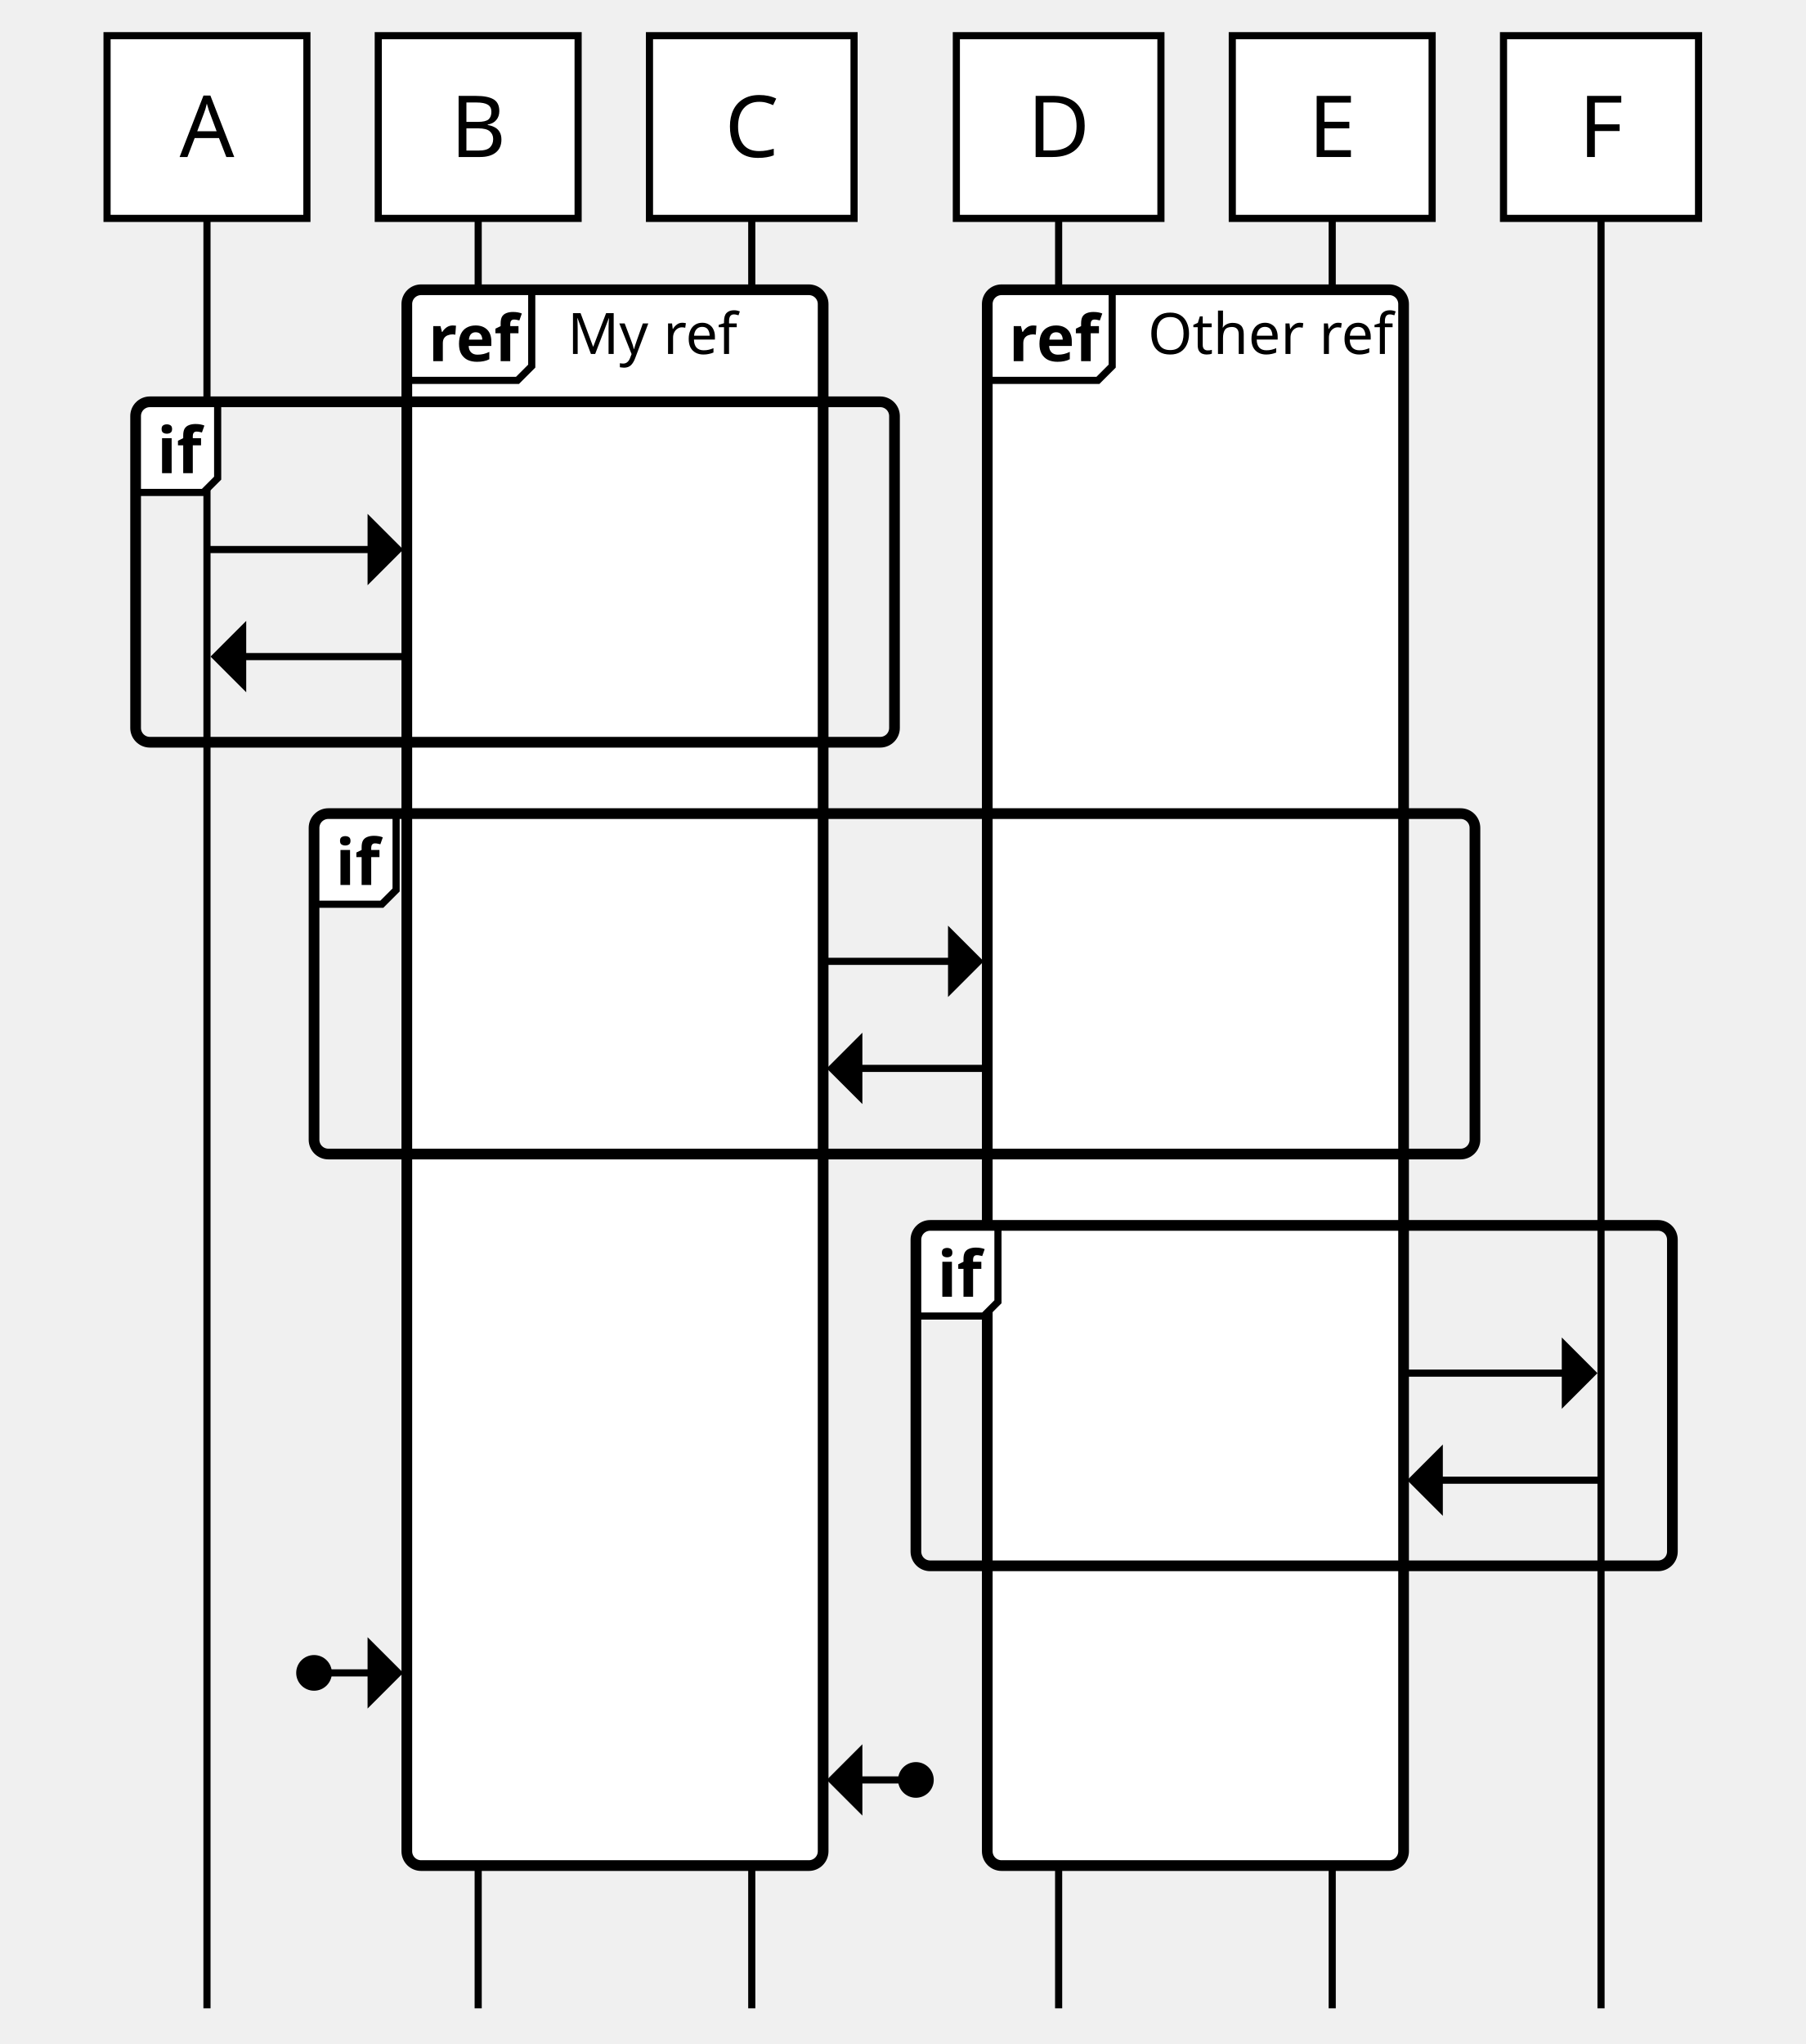
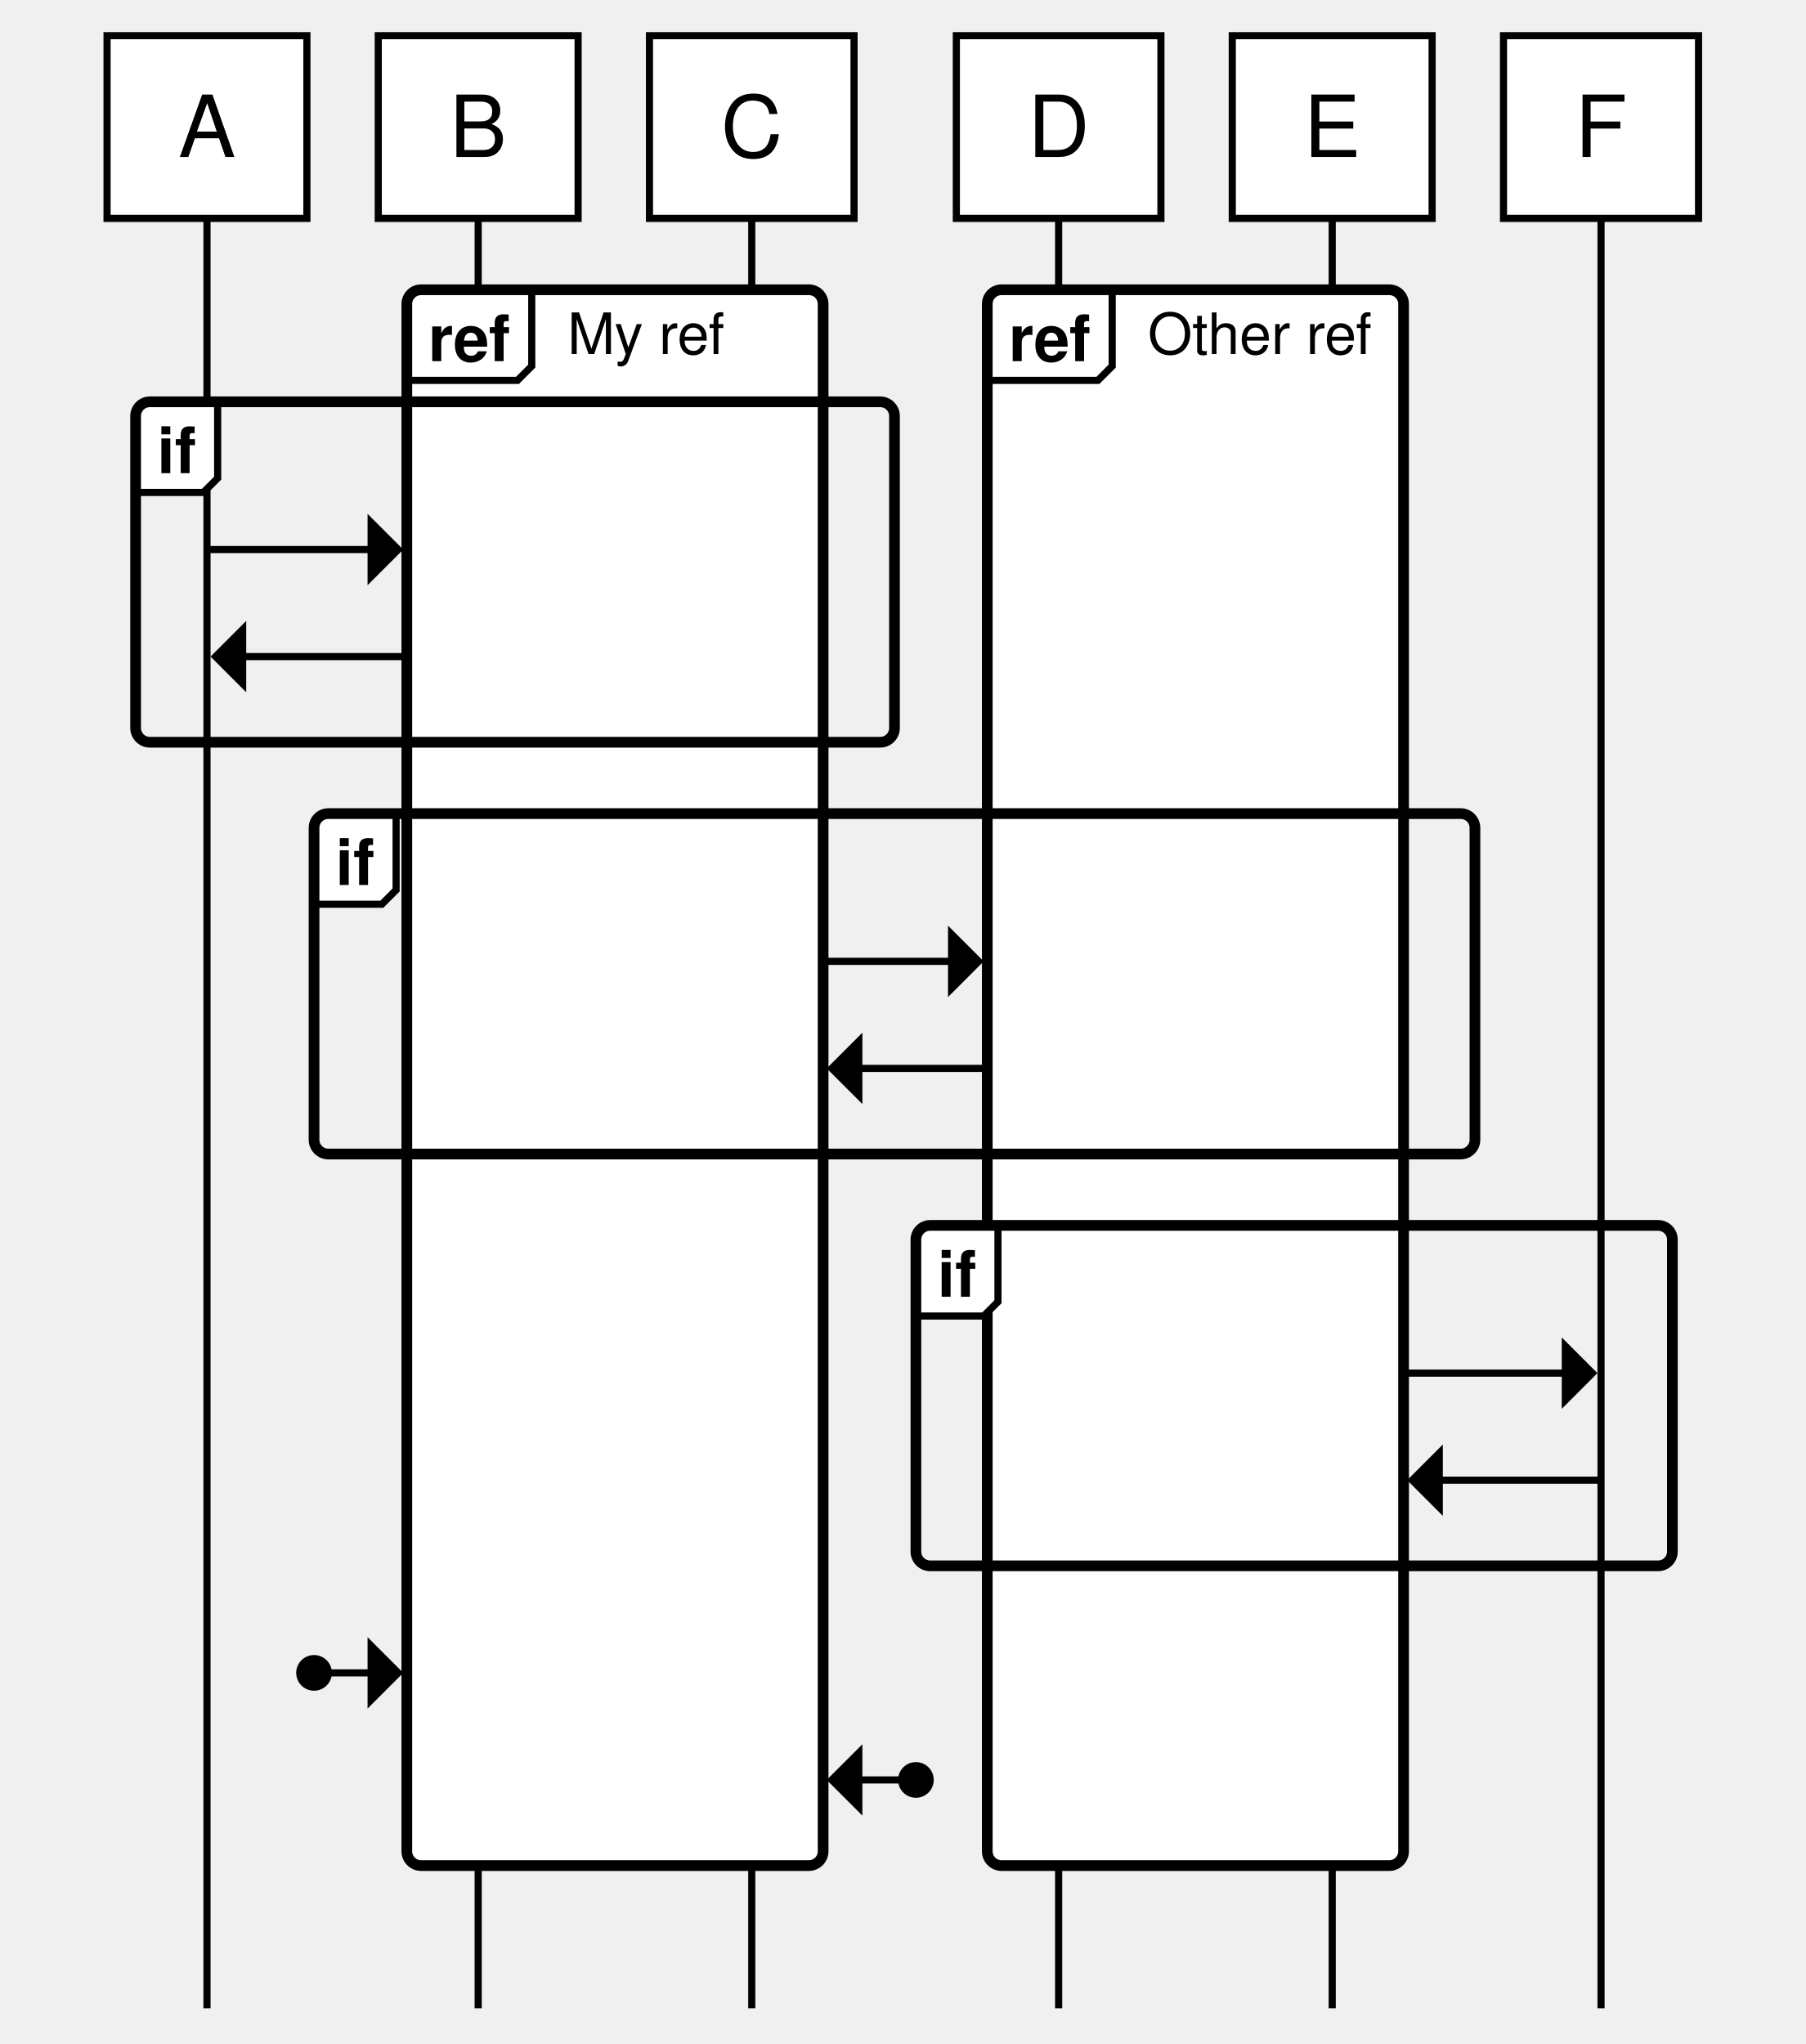
- <svg xmlns="http://www.w3.org/2000/svg" width="253.006" height="286.4" version="1.1" viewBox="-5 -5 253.006 286.4">
+ <svg xmlns="http://www.w3.org/2000/svg" width="253.005" height="286.4" version="1.1" viewBox="-5 -5 253.005 286.4">
  <defs />
  <defs>
+     <mask id="R0FullMask" maskUnits="userSpaceOnUse">
+       <rect fill="#FFFFFF" height="286.4" width="253.005" x="-5" y="-5" />
+     </mask>
    <mask id="R0LineMask" maskUnits="userSpaceOnUse">
-       <rect fill="#FFFFFF" x="-5" y="-5" width="253.006" height="286.4" />
-       <rect x="69.509" y="35.6" width="30.219" height="11.4" fill="#000000" />
-       <rect x="150.843" y="35.6" width="39.561" height="11.4" fill="#000000" />
-       <rect x="52.005" y="35.6" width="58.335" height="220.8" fill="#000000" stroke="none" stroke-width="1.5" rx="2" ry="2" />
-       <rect x="133.34" y="35.6" width="58.335" height="220.8" fill="#000000" stroke="none" stroke-width="1.5" rx="2" ry="2" />
+       <rect fill="#FFFFFF" height="286.4" width="253.005" x="-5" y="-5" />
+       <rect fill="#000000" height="12.4" width="30.221" x="69.51" y="35.6" />
+       <rect fill="#000000" height="12.4" width="39.564" x="150.844" y="35.6" />
+       <rect fill="#000000" stroke="none" stroke-width="1.5" rx="2" ry="2" height="220.8" width="58.334" x="52.005" y="35.6" />
+       <rect fill="#000000" stroke="none" stroke-width="1.5" rx="2" ry="2" height="220.8" width="58.334" x="133.34" y="35.6" />
    </mask>
  </defs>
  <g>
-     <rect x="52.005" y="35.6" width="58.335" height="220.8" fill="#FFFFFF" stroke="none" stroke-width="1.5" rx="2" ry="2" />
-     <rect x="133.34" y="35.6" width="58.335" height="220.8" fill="#FFFFFF" stroke="none" stroke-width="1.5" rx="2" ry="2" />
+     <rect fill="#FFFFFF" stroke="none" stroke-width="1.5" rx="2" ry="2" height="220.8" width="58.334" x="52.005" y="35.6" />
+     <rect fill="#FFFFFF" stroke="none" stroke-width="1.5" rx="2" ry="2" height="220.8" width="58.334" x="133.34" y="35.6" />
  </g>
-   <g mask="url(#R0LineMask)">
-     <line x1="24.002" y1="25.6" x2="24.002" y2="276.4" class="agent-2-line" fill="none" stroke="#000000" stroke-width="1" />
-     <line x1="62.005" y1="25.6" x2="62.005" y2="276.4" class="agent-6-line" fill="none" stroke="#000000" stroke-width="1" />
-     <line x1="100.34" y1="25.6" x2="100.34" y2="276.4" class="agent-7-line" fill="none" stroke="#000000" stroke-width="1" />
-     <line x1="143.34" y1="25.6" x2="143.34" y2="276.4" class="agent-13-line" fill="none" stroke="#000000" stroke-width="1" />
-     <line x1="181.675" y1="25.6" x2="181.675" y2="276.4" class="agent-14-line" fill="none" stroke="#000000" stroke-width="1" />
-     <line x1="219.342" y1="25.6" x2="219.342" y2="276.4" class="agent-17-line" fill="none" stroke="#000000" stroke-width="1" />
-   </g>
-   <g>
-     <g>
-       <g>
-         <path d="M69.509 35.6L69.509 46.3L67.509 48.3L52.005 48.3L52.005 35.6" fill="#FFFFFF" stroke="none" stroke-width="1" rx="2" ry="2" />
-         <path d="M69.509 35.6L69.509 46.3L67.509 48.3L52.005 48.3" fill="none" stroke="#000000" stroke-width="1" rx="2" ry="2" />
-       </g>
-       <rect x="52.005" y="35.6" width="58.335" height="220.8" fill="none" stroke="#000000" stroke-width="1.5" rx="2" ry="2" />
+   <g />
+   <g />
+   <g mask="url(#R0FullMask)">
+     <g mask="url(#R0LineMask)">
+       <line fill="none" stroke="#000000" stroke-width="1" x1="24.002" x2="24.002" y1="25.6" y2="276.4" class="agent-2-line" />
+       <line fill="none" stroke="#000000" stroke-width="1" x1="62.005" x2="62.005" y1="25.6" y2="276.4" class="agent-6-line" />
+       <line fill="none" stroke="#000000" stroke-width="1" x1="100.34" x2="100.34" y1="25.6" y2="276.4" class="agent-7-line" />
+       <line fill="none" stroke="#000000" stroke-width="1" x1="143.34" x2="143.34" y1="25.6" y2="276.4" class="agent-13-line" />
+       <line fill="none" stroke="#000000" stroke-width="1" x1="181.674" x2="181.674" y1="25.6" y2="276.4" class="agent-14-line" />
+       <line fill="none" stroke="#000000" stroke-width="1" x1="219.341" x2="219.341" y1="25.6" y2="276.4" class="agent-17-line" />
    </g>
    <g>
      <g>
-         <path d="M150.843 35.6L150.843 46.3L148.843 48.3L133.34 48.3L133.34 35.6" fill="#FFFFFF" stroke="none" stroke-width="1" rx="2" ry="2" />
-         <path d="M150.843 35.6L150.843 46.3L148.843 48.3L133.34 48.3" fill="none" stroke="#000000" stroke-width="1" rx="2" ry="2" />
-       </g>
-       <rect x="133.34" y="35.6" width="58.335" height="220.8" fill="none" stroke="#000000" stroke-width="1.5" rx="2" ry="2" />
+         <g>
+           <path d="M69.51 35.6L69.51 46.3L67.51 48.3L52.005 48.3L52.005 35.6" fill="#FFFFFF" stroke="none" stroke-width="1" rx="2" ry="2" />
+           <path d="M69.51 35.6L69.51 46.3L67.51 48.3L52.005 48.3" fill="none" stroke="#000000" stroke-width="1" rx="2" ry="2" />
+         </g>
+         <rect fill="none" stroke="#000000" stroke-width="1.5" rx="2" ry="2" height="220.8" width="58.334" x="52.005" y="35.6" />
+       </g>
+       <g>
+         <g>
+           <path d="M150.844 35.6L150.844 46.3L148.844 48.3L133.34 48.3L133.34 35.6" fill="#FFFFFF" stroke="none" stroke-width="1" rx="2" ry="2" />
+           <path d="M150.844 35.6L150.844 46.3L148.844 48.3L133.34 48.3" fill="none" stroke="#000000" stroke-width="1" rx="2" ry="2" />
+         </g>
+         <rect fill="none" stroke="#000000" stroke-width="1.5" rx="2" ry="2" height="220.8" width="58.334" x="133.34" y="35.6" />
+       </g>
+       <g>
+         <g>
+           <path d="M25.499 51.3L25.499 62L23.499 64L14.002 64L14.002 51.3" fill="#FFFFFF" stroke="none" stroke-width="1" rx="2" ry="2" />
+           <path d="M25.499 51.3L25.499 62L23.499 64L14.002 64" fill="none" stroke="#000000" stroke-width="1" rx="2" ry="2" />
+         </g>
+         <rect fill="none" stroke="#000000" stroke-width="1.5" rx="2" ry="2" height="47.7" width="106.338" x="14.002" y="51.3" />
+       </g>
+       <g>
+         <g>
+           <path d="M50.503 109L50.503 119.7L48.503 121.7L39.005 121.7L39.005 109" fill="#FFFFFF" stroke="none" stroke-width="1" rx="2" ry="2" />
+           <path d="M50.503 109L50.503 119.7L48.503 121.7L39.005 121.7" fill="none" stroke="#000000" stroke-width="1" rx="2" ry="2" />
+         </g>
+         <rect fill="none" stroke="#000000" stroke-width="1.5" rx="2" ry="2" height="47.7" width="162.669" x="39.005" y="109" />
+       </g>
+       <g>
+         <g>
+           <path d="M134.837 166.7L134.837 177.4L132.837 179.4L123.34 179.4L123.34 166.7" fill="#FFFFFF" stroke="none" stroke-width="1" rx="2" ry="2" />
+           <path d="M134.837 166.7L134.837 177.4L132.837 179.4L123.34 179.4" fill="none" stroke="#000000" stroke-width="1" rx="2" ry="2" />
+         </g>
+         <rect fill="none" stroke="#000000" stroke-width="1.5" rx="2" ry="2" height="47.7" width="106.001" x="123.34" y="166.7" />
+       </g>
    </g>
    <g>
-       <g>
-         <path d="M25.499 51.3L25.499 62L23.499 64L14.002 64L14.002 51.3" fill="#FFFFFF" stroke="none" stroke-width="1" rx="2" ry="2" />
-         <path d="M25.499 51.3L25.499 62L23.499 64L14.002 64" fill="none" stroke="#000000" stroke-width="1" rx="2" ry="2" />
-       </g>
-       <rect x="14.002" y="51.3" width="106.338" height="47.7" fill="none" stroke="#000000" stroke-width="1.5" rx="2" ry="2" />
-     </g>
-     <g>
-       <g>
-         <path d="M50.502 109L50.502 119.7L48.502 121.7L39.005 121.7L39.005 109" fill="#FFFFFF" stroke="none" stroke-width="1" rx="2" ry="2" />
-         <path d="M50.502 109L50.502 119.7L48.502 121.7L39.005 121.7" fill="none" stroke="#000000" stroke-width="1" rx="2" ry="2" />
-       </g>
-       <rect x="39.005" y="109" width="162.669" height="47.7" fill="none" stroke="#000000" stroke-width="1.5" rx="2" ry="2" />
-     </g>
-     <g>
-       <g>
-         <path d="M134.837 166.7L134.837 177.4L132.837 179.4L123.34 179.4L123.34 166.7" fill="#FFFFFF" stroke="none" stroke-width="1" rx="2" ry="2" />
-         <path d="M134.837 166.7L134.837 177.4L132.837 179.4L123.34 179.4" fill="none" stroke="#000000" stroke-width="1" rx="2" ry="2" />
-       </g>
-       <rect x="123.34" y="166.7" width="106.001" height="47.7" fill="none" stroke="#000000" stroke-width="1.5" rx="2" ry="2" />
-     </g>
-   </g>
-   <g>
-     <rect x="10" y="0" width="28.004" height="25.6" fill="#FFFFFF" stroke="#000000" stroke-width="1" />
-     <rect x="48.004" y="0" width="28.004" height="25.6" fill="#FFFFFF" stroke="#000000" stroke-width="1" />
-     <rect x="86.007" y="0" width="28.666" height="25.6" fill="#FFFFFF" stroke="#000000" stroke-width="1" />
-     <rect x="129.007" y="0" width="28.666" height="25.6" fill="#FFFFFF" stroke="#000000" stroke-width="1" />
-     <rect x="167.673" y="0" width="28.004" height="25.6" fill="#FFFFFF" stroke="#000000" stroke-width="1" />
-     <rect x="205.677" y="0" width="27.33" height="25.6" fill="#FFFFFF" stroke="#000000" stroke-width="1" />
-     <path d="M24.002 72L49.005 72" fill="none" stroke="#000000" stroke-width="1" />
-     <polygon points="46.505 77 51.505 72 46.505 67" fill="#000000" stroke-width="0" stroke-linejoin="miter" />
-     <path d="M52.005 87L27.002 87" fill="none" stroke="#000000" stroke-width="1" />
-     <polygon points="29.502 82 24.502 87 29.502 92" fill="#000000" stroke-width="0" stroke-linejoin="miter" />
-     <path d="M110.34 129.7L130.34 129.7" fill="none" stroke="#000000" stroke-width="1" />
-     <polygon points="127.84 134.7 132.84 129.7 127.84 124.7" fill="#000000" stroke-width="0" stroke-linejoin="miter" />
-     <path d="M133.34 144.7L113.34 144.7" fill="none" stroke="#000000" stroke-width="1" />
-     <polygon points="115.84 139.7 110.84 144.7 115.84 149.7" fill="#000000" stroke-width="0" stroke-linejoin="miter" />
-     <path d="M191.675 187.4L216.342 187.4" fill="none" stroke="#000000" stroke-width="1" />
-     <polygon points="213.842 192.4 218.842 187.4 213.842 182.4" fill="#000000" stroke-width="0" stroke-linejoin="miter" />
-     <path d="M219.342 202.4L194.675 202.4" fill="none" stroke="#000000" stroke-width="1" />
-     <polygon points="197.175 197.4 192.175 202.4 197.175 207.4" fill="#000000" stroke-width="0" stroke-linejoin="miter" />
-     <path d="M41.005 229.4L49.005 229.4" fill="none" stroke="#000000" stroke-width="1" />
-     <polygon points="46.505 234.4 51.505 229.4 46.505 224.4" fill="#000000" stroke-width="0" stroke-linejoin="miter" />
-     <circle cx="39.005" cy="229.4" r="2" fill="#000000" stroke="#000000" stroke-width="1" />
-     <path d="M113.34 244.4L121.34 244.4" fill="none" stroke="#000000" stroke-width="1" />
-     <polygon points="115.84 239.4 110.84 244.4 115.84 249.4" fill="#000000" stroke-width="0" stroke-linejoin="miter" />
-     <circle cx="123.34" cy="244.4" r="2" fill="#000000" stroke="#000000" stroke-width="1" />
-   </g>
-   <g>
-     <g class="region">
-       <rect x="10" y="0" width="28.004" height="25.6" fill="transparent" class="outline" />
-       <text x="24.002" font-family="sans-serif" font-size="12" line-height="1.3" text-anchor="middle" y="17">A</text>
-     </g>
-     <g class="region">
-       <rect x="48.004" y="0" width="28.004" height="25.6" fill="transparent" class="outline" />
-       <text x="62.005" font-family="sans-serif" font-size="12" line-height="1.3" text-anchor="middle" y="17">B</text>
-     </g>
-     <g class="region">
-       <rect x="86.007" y="0" width="28.666" height="25.6" fill="transparent" class="outline" />
-       <text x="100.34" font-family="sans-serif" font-size="12" line-height="1.3" text-anchor="middle" y="17">C</text>
-     </g>
-     <g class="region">
-       <rect x="129.007" y="0" width="28.666" height="25.6" fill="transparent" class="outline" />
-       <text x="143.34" font-family="sans-serif" font-size="12" line-height="1.3" text-anchor="middle" y="17">D</text>
-     </g>
-     <g class="region">
-       <rect x="167.673" y="0" width="28.004" height="25.6" fill="transparent" class="outline" />
-       <text x="181.675" font-family="sans-serif" font-size="12" line-height="1.3" text-anchor="middle" y="17">E</text>
-     </g>
-     <g class="region">
-       <rect x="205.677" y="0" width="27.33" height="25.6" fill="transparent" class="outline" />
-       <text x="219.342" font-family="sans-serif" font-size="12" line-height="1.3" text-anchor="middle" y="17">F</text>
-     </g>
-     <g class="region">
-       <rect x="52.005" y="35.6" width="58.335" height="12.7" fill="transparent" class="outline" />
-       <text x="55.005" font-family="sans-serif" font-weight="bold" font-size="9" line-height="1.3" text-anchor="left" y="45.6">ref</text>
-       <text x="74.509" font-family="sans-serif" font-size="8" line-height="1.3" text-anchor="left" y="44.6">My ref</text>
-     </g>
-     <g class="region">
-       <rect x="133.34" y="35.6" width="58.335" height="12.7" fill="transparent" class="outline" />
-       <text x="136.34" font-family="sans-serif" font-weight="bold" font-size="9" line-height="1.3" text-anchor="left" y="45.6">ref</text>
-       <text x="155.843" font-family="sans-serif" font-size="8" line-height="1.3" text-anchor="left" y="44.6">Other ref</text>
-     </g>
-     <g class="region">
-       <rect x="14.002" y="51.3" width="106.338" height="12.7" fill="transparent" class="outline" />
-       <text x="17.002" font-family="sans-serif" font-weight="bold" font-size="9" line-height="1.3" text-anchor="left" y="61.3">if</text>
-     </g>
-     <g class="region">
-       <path d="M24.002,67L52.005,67L52.005,77L24.002,77Z" fill="transparent" class="outline" />
-     </g>
-     <g class="region">
-       <path d="M52.005,82L24.002,82L24.002,92L52.005,92Z" fill="transparent" class="outline" />
-     </g>
-     <g class="region">
-       <rect x="39.005" y="109" width="162.669" height="12.7" fill="transparent" class="outline" />
-       <text x="42.005" font-family="sans-serif" font-weight="bold" font-size="9" line-height="1.3" text-anchor="left" y="119">if</text>
-     </g>
-     <g class="region">
-       <path d="M110.34,124.7L133.34,124.7L133.34,134.7L110.34,134.7Z" fill="transparent" class="outline" />
-     </g>
-     <g class="region">
-       <path d="M133.34,139.7L110.34,139.7L110.34,149.7L133.34,149.7Z" fill="transparent" class="outline" />
-     </g>
-     <g class="region">
-       <rect x="123.34" y="166.7" width="106.001" height="12.7" fill="transparent" class="outline" />
-       <text x="126.34" font-family="sans-serif" font-weight="bold" font-size="9" line-height="1.3" text-anchor="left" y="176.7">if</text>
-     </g>
-     <g class="region">
-       <path d="M191.675,182.4L219.342,182.4L219.342,192.4L191.675,192.4Z" fill="transparent" class="outline" />
-     </g>
-     <g class="region">
-       <path d="M219.342,197.4L191.675,197.4L191.675,207.4L219.342,207.4Z" fill="transparent" class="outline" />
-     </g>
-     <g class="region">
-       <path d="M41.005,224.4L52.005,224.4L52.005,234.4L41.005,234.4Z" fill="transparent" class="outline" />
-     </g>
-     <g class="region">
-       <path d="M110.34,239.4L121.34,239.4L121.34,249.4L110.34,249.4Z" fill="transparent" class="outline" />
-     </g>
-     <g class="region">
-       <rect x="19.002" y="266.4" width="10" height="10" fill="transparent" class="outline" />
-     </g>
-     <g class="region">
-       <rect x="57.005" y="266.4" width="10" height="10" fill="transparent" class="outline" />
-     </g>
-     <g class="region">
-       <rect x="95.34" y="266.4" width="10" height="10" fill="transparent" class="outline" />
-     </g>
-     <g class="region">
-       <rect x="138.34" y="266.4" width="10" height="10" fill="transparent" class="outline" />
-     </g>
-     <g class="region">
-       <rect x="176.675" y="266.4" width="10" height="10" fill="transparent" class="outline" />
-     </g>
-     <g class="region">
-       <rect x="214.342" y="266.4" width="10" height="10" fill="transparent" class="outline" />
+       <g class="region">
+         <g>
+           <rect fill="#FFFFFF" stroke="#000000" stroke-width="1" height="25.6" width="28.003" x="10" y="0" />
+           <g>
+             <text x="24.002" font-family="Helvetica,Arial,Liberation Sans,sans-serif" font-size="12" line-height="1.3" text-anchor="middle" y="17">A</text>
+           </g>
+         </g>
+         <rect class="outline" fill="transparent" height="25.6" width="28.003" x="10" y="0" />
+       </g>
+       <g class="region">
+         <g>
+           <rect fill="#FFFFFF" stroke="#000000" stroke-width="1" height="25.6" width="28.003" x="48.003" y="0" />
+           <g>
+             <text x="62.005" font-family="Helvetica,Arial,Liberation Sans,sans-serif" font-size="12" line-height="1.3" text-anchor="middle" y="17">B</text>
+           </g>
+         </g>
+         <rect class="outline" fill="transparent" height="25.6" width="28.003" x="48.003" y="0" />
+       </g>
+       <g class="region">
+         <g>
+           <rect fill="#FFFFFF" stroke="#000000" stroke-width="1" height="25.6" width="28.665" x="86.007" y="0" />
+           <g>
+             <text x="100.34" font-family="Helvetica,Arial,Liberation Sans,sans-serif" font-size="12" line-height="1.3" text-anchor="middle" y="17">C</text>
+           </g>
+         </g>
+         <rect class="outline" fill="transparent" height="25.6" width="28.665" x="86.007" y="0" />
+       </g>
+       <g class="region">
+         <g>
+           <rect fill="#FFFFFF" stroke="#000000" stroke-width="1" height="25.6" width="28.665" x="129.007" y="0" />
+           <g>
+             <text x="143.34" font-family="Helvetica,Arial,Liberation Sans,sans-serif" font-size="12" line-height="1.3" text-anchor="middle" y="17">D</text>
+           </g>
+         </g>
+         <rect class="outline" fill="transparent" height="25.6" width="28.665" x="129.007" y="0" />
+       </g>
+       <g class="region">
+         <g>
+           <rect fill="#FFFFFF" stroke="#000000" stroke-width="1" height="25.6" width="28.003" x="167.672" y="0" />
+           <g>
+             <text x="181.674" font-family="Helvetica,Arial,Liberation Sans,sans-serif" font-size="12" line-height="1.3" text-anchor="middle" y="17">E</text>
+           </g>
+         </g>
+         <rect class="outline" fill="transparent" height="25.6" width="28.003" x="167.672" y="0" />
+       </g>
+       <g class="region">
+         <g>
+           <rect fill="#FFFFFF" stroke="#000000" stroke-width="1" height="25.6" width="27.33" x="205.676" y="0" />
+           <g>
+             <text x="219.341" font-family="Helvetica,Arial,Liberation Sans,sans-serif" font-size="12" line-height="1.3" text-anchor="middle" y="17">F</text>
+           </g>
+         </g>
+         <rect class="outline" fill="transparent" height="25.6" width="27.33" x="205.676" y="0" />
+       </g>
+       <g class="region">
+         <rect class="outline" fill="transparent" height="12.7" width="58.334" x="52.005" y="35.6" />
+         <g>
+           <text x="55.005" font-family="Helvetica,Arial,Liberation Sans,sans-serif" font-weight="bold" font-size="9" line-height="1.3" text-anchor="left" y="45.6">ref</text>
+         </g>
+         <g>
+           <text x="74.51" font-family="Helvetica,Arial,Liberation Sans,sans-serif" font-size="8" line-height="1.3" text-anchor="left" y="44.6">My ref</text>
+         </g>
+       </g>
+       <g class="region">
+         <rect class="outline" fill="transparent" height="12.7" width="58.334" x="133.34" y="35.6" />
+         <g>
+           <text x="136.34" font-family="Helvetica,Arial,Liberation Sans,sans-serif" font-weight="bold" font-size="9" line-height="1.3" text-anchor="left" y="45.6">ref</text>
+         </g>
+         <g>
+           <text x="155.844" font-family="Helvetica,Arial,Liberation Sans,sans-serif" font-size="8" line-height="1.3" text-anchor="left" y="44.6">Other ref</text>
+         </g>
+       </g>
+       <g class="region expanded">
+         <rect class="outline" fill="transparent" height="12.7" width="106.338" x="14.002" y="51.3" />
+         <g>
+           <text x="17.002" font-family="Helvetica,Arial,Liberation Sans,sans-serif" font-weight="bold" font-size="9" line-height="1.3" text-anchor="left" y="61.3">if</text>
+         </g>
+       </g>
+       <g class="region">
+         <path d="M24.002 72L49.005 72" fill="none" stroke="#000000" stroke-width="1" />
+         <polygon points="46.505 77 51.505 72 46.505 67" fill="#000000" stroke-width="0" stroke-linejoin="miter" />
+         <path class="outline" fill="transparent" d="M24.002,67L52.005,67L52.005,77L24.002,77Z" />
+       </g>
+       <g class="region">
+         <path d="M52.005 87L27.002 87" fill="none" stroke="#000000" stroke-width="1" />
+         <polygon points="29.502 82 24.502 87 29.502 92" fill="#000000" stroke-width="0" stroke-linejoin="miter" />
+         <path class="outline" fill="transparent" d="M52.005,82L24.002,82L24.002,92L52.005,92Z" />
+       </g>
+       <g class="region expanded">
+         <rect class="outline" fill="transparent" height="12.7" width="162.669" x="39.005" y="109" />
+         <g>
+           <text x="42.005" font-family="Helvetica,Arial,Liberation Sans,sans-serif" font-weight="bold" font-size="9" line-height="1.3" text-anchor="left" y="119">if</text>
+         </g>
+       </g>
+       <g class="region">
+         <path d="M110.34 129.7L130.34 129.7" fill="none" stroke="#000000" stroke-width="1" />
+         <polygon points="127.84 134.7 132.84 129.7 127.84 124.7" fill="#000000" stroke-width="0" stroke-linejoin="miter" />
+         <path class="outline" fill="transparent" d="M110.34,124.7L133.34,124.7L133.34,134.7L110.34,134.7Z" />
+       </g>
+       <g class="region">
+         <path d="M133.34 144.7L113.34 144.7" fill="none" stroke="#000000" stroke-width="1" />
+         <polygon points="115.84 139.7 110.84 144.7 115.84 149.7" fill="#000000" stroke-width="0" stroke-linejoin="miter" />
+         <path class="outline" fill="transparent" d="M133.34,139.7L110.34,139.7L110.34,149.7L133.34,149.7Z" />
+       </g>
+       <g class="region expanded">
+         <rect class="outline" fill="transparent" height="12.7" width="106.001" x="123.34" y="166.7" />
+         <g>
+           <text x="126.34" font-family="Helvetica,Arial,Liberation Sans,sans-serif" font-weight="bold" font-size="9" line-height="1.3" text-anchor="left" y="176.7">if</text>
+         </g>
+       </g>
+       <g class="region">
+         <path d="M191.674 187.4L216.341 187.4" fill="none" stroke="#000000" stroke-width="1" />
+         <polygon points="213.841 192.4 218.841 187.4 213.841 182.4" fill="#000000" stroke-width="0" stroke-linejoin="miter" />
+         <path class="outline" fill="transparent" d="M191.674,182.4L219.341,182.4L219.341,192.4L191.674,192.4Z" />
+       </g>
+       <g class="region">
+         <path d="M219.341 202.4L194.674 202.4" fill="none" stroke="#000000" stroke-width="1" />
+         <polygon points="197.174 197.4 192.174 202.4 197.174 207.4" fill="#000000" stroke-width="0" stroke-linejoin="miter" />
+         <path class="outline" fill="transparent" d="M219.341,197.4L191.674,197.4L191.674,207.4L219.341,207.4Z" />
+       </g>
+       <g class="region">
+         <path d="M41.005 229.4L49.005 229.4" fill="none" stroke="#000000" stroke-width="1" />
+         <polygon points="46.505 234.4 51.505 229.4 46.505 224.4" fill="#000000" stroke-width="0" stroke-linejoin="miter" />
+         <circle cx="39.005" cy="229.4" r="2" fill="#000000" stroke="#000000" stroke-width="1" />
+         <path class="outline" fill="transparent" d="M41.005,224.4L52.005,224.4L52.005,234.4L41.005,234.4Z" />
+       </g>
+       <g class="region">
+         <path d="M113.34 244.4L121.34 244.4" fill="none" stroke="#000000" stroke-width="1" />
+         <polygon points="115.84 239.4 110.84 244.4 115.84 249.4" fill="#000000" stroke-width="0" stroke-linejoin="miter" />
+         <circle cx="123.34" cy="244.4" r="2" fill="#000000" stroke="#000000" stroke-width="1" />
+         <path class="outline" fill="transparent" d="M110.34,239.4L121.34,239.4L121.34,249.4L110.34,249.4Z" />
+       </g>
+       <g class="region">
+         <rect class="outline" fill="transparent" height="10" width="10" x="19.002" y="266.4" />
+       </g>
+       <g class="region">
+         <rect class="outline" fill="transparent" height="10" width="10" x="57.005" y="266.4" />
+       </g>
+       <g class="region">
+         <rect class="outline" fill="transparent" height="10" width="10" x="95.34" y="266.4" />
+       </g>
+       <g class="region">
+         <rect class="outline" fill="transparent" height="10" width="10" x="138.34" y="266.4" />
+       </g>
+       <g class="region">
+         <rect class="outline" fill="transparent" height="10" width="10" x="176.674" y="266.4" />
+       </g>
+       <g class="region">
+         <rect class="outline" fill="transparent" height="10" width="10" x="214.341" y="266.4" />
+       </g>
    </g>
  </g>
</svg>
